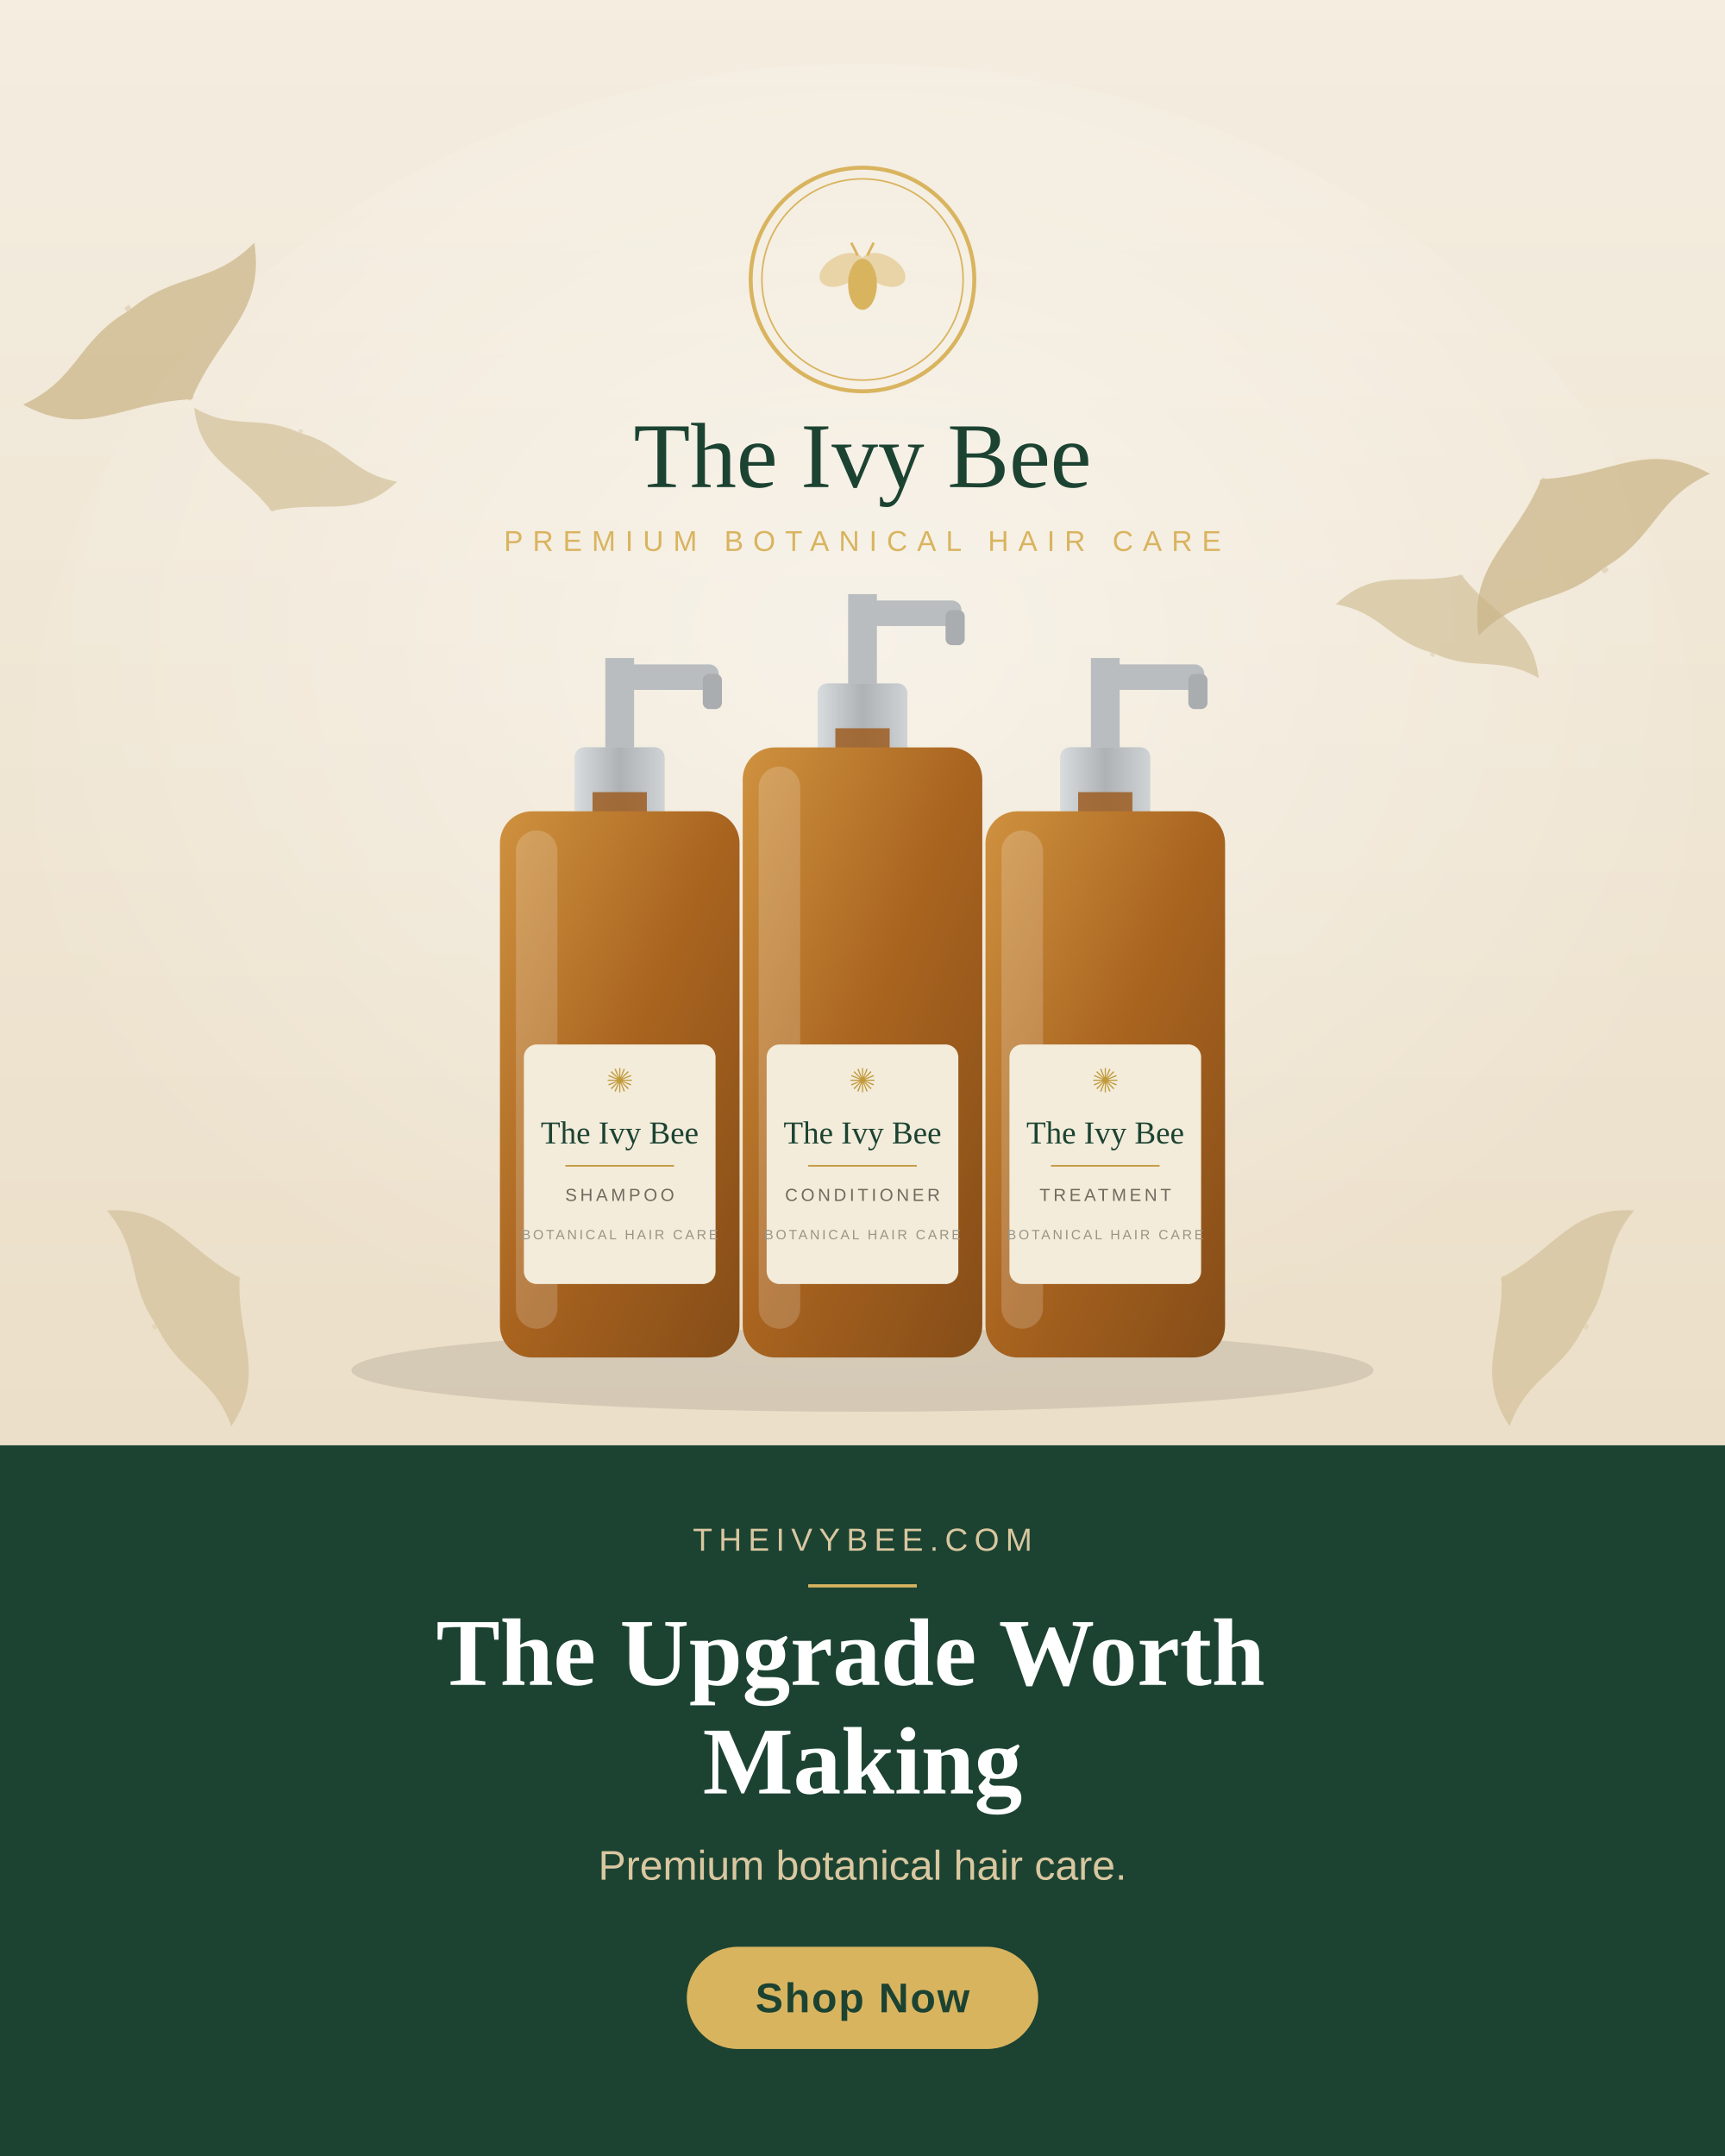
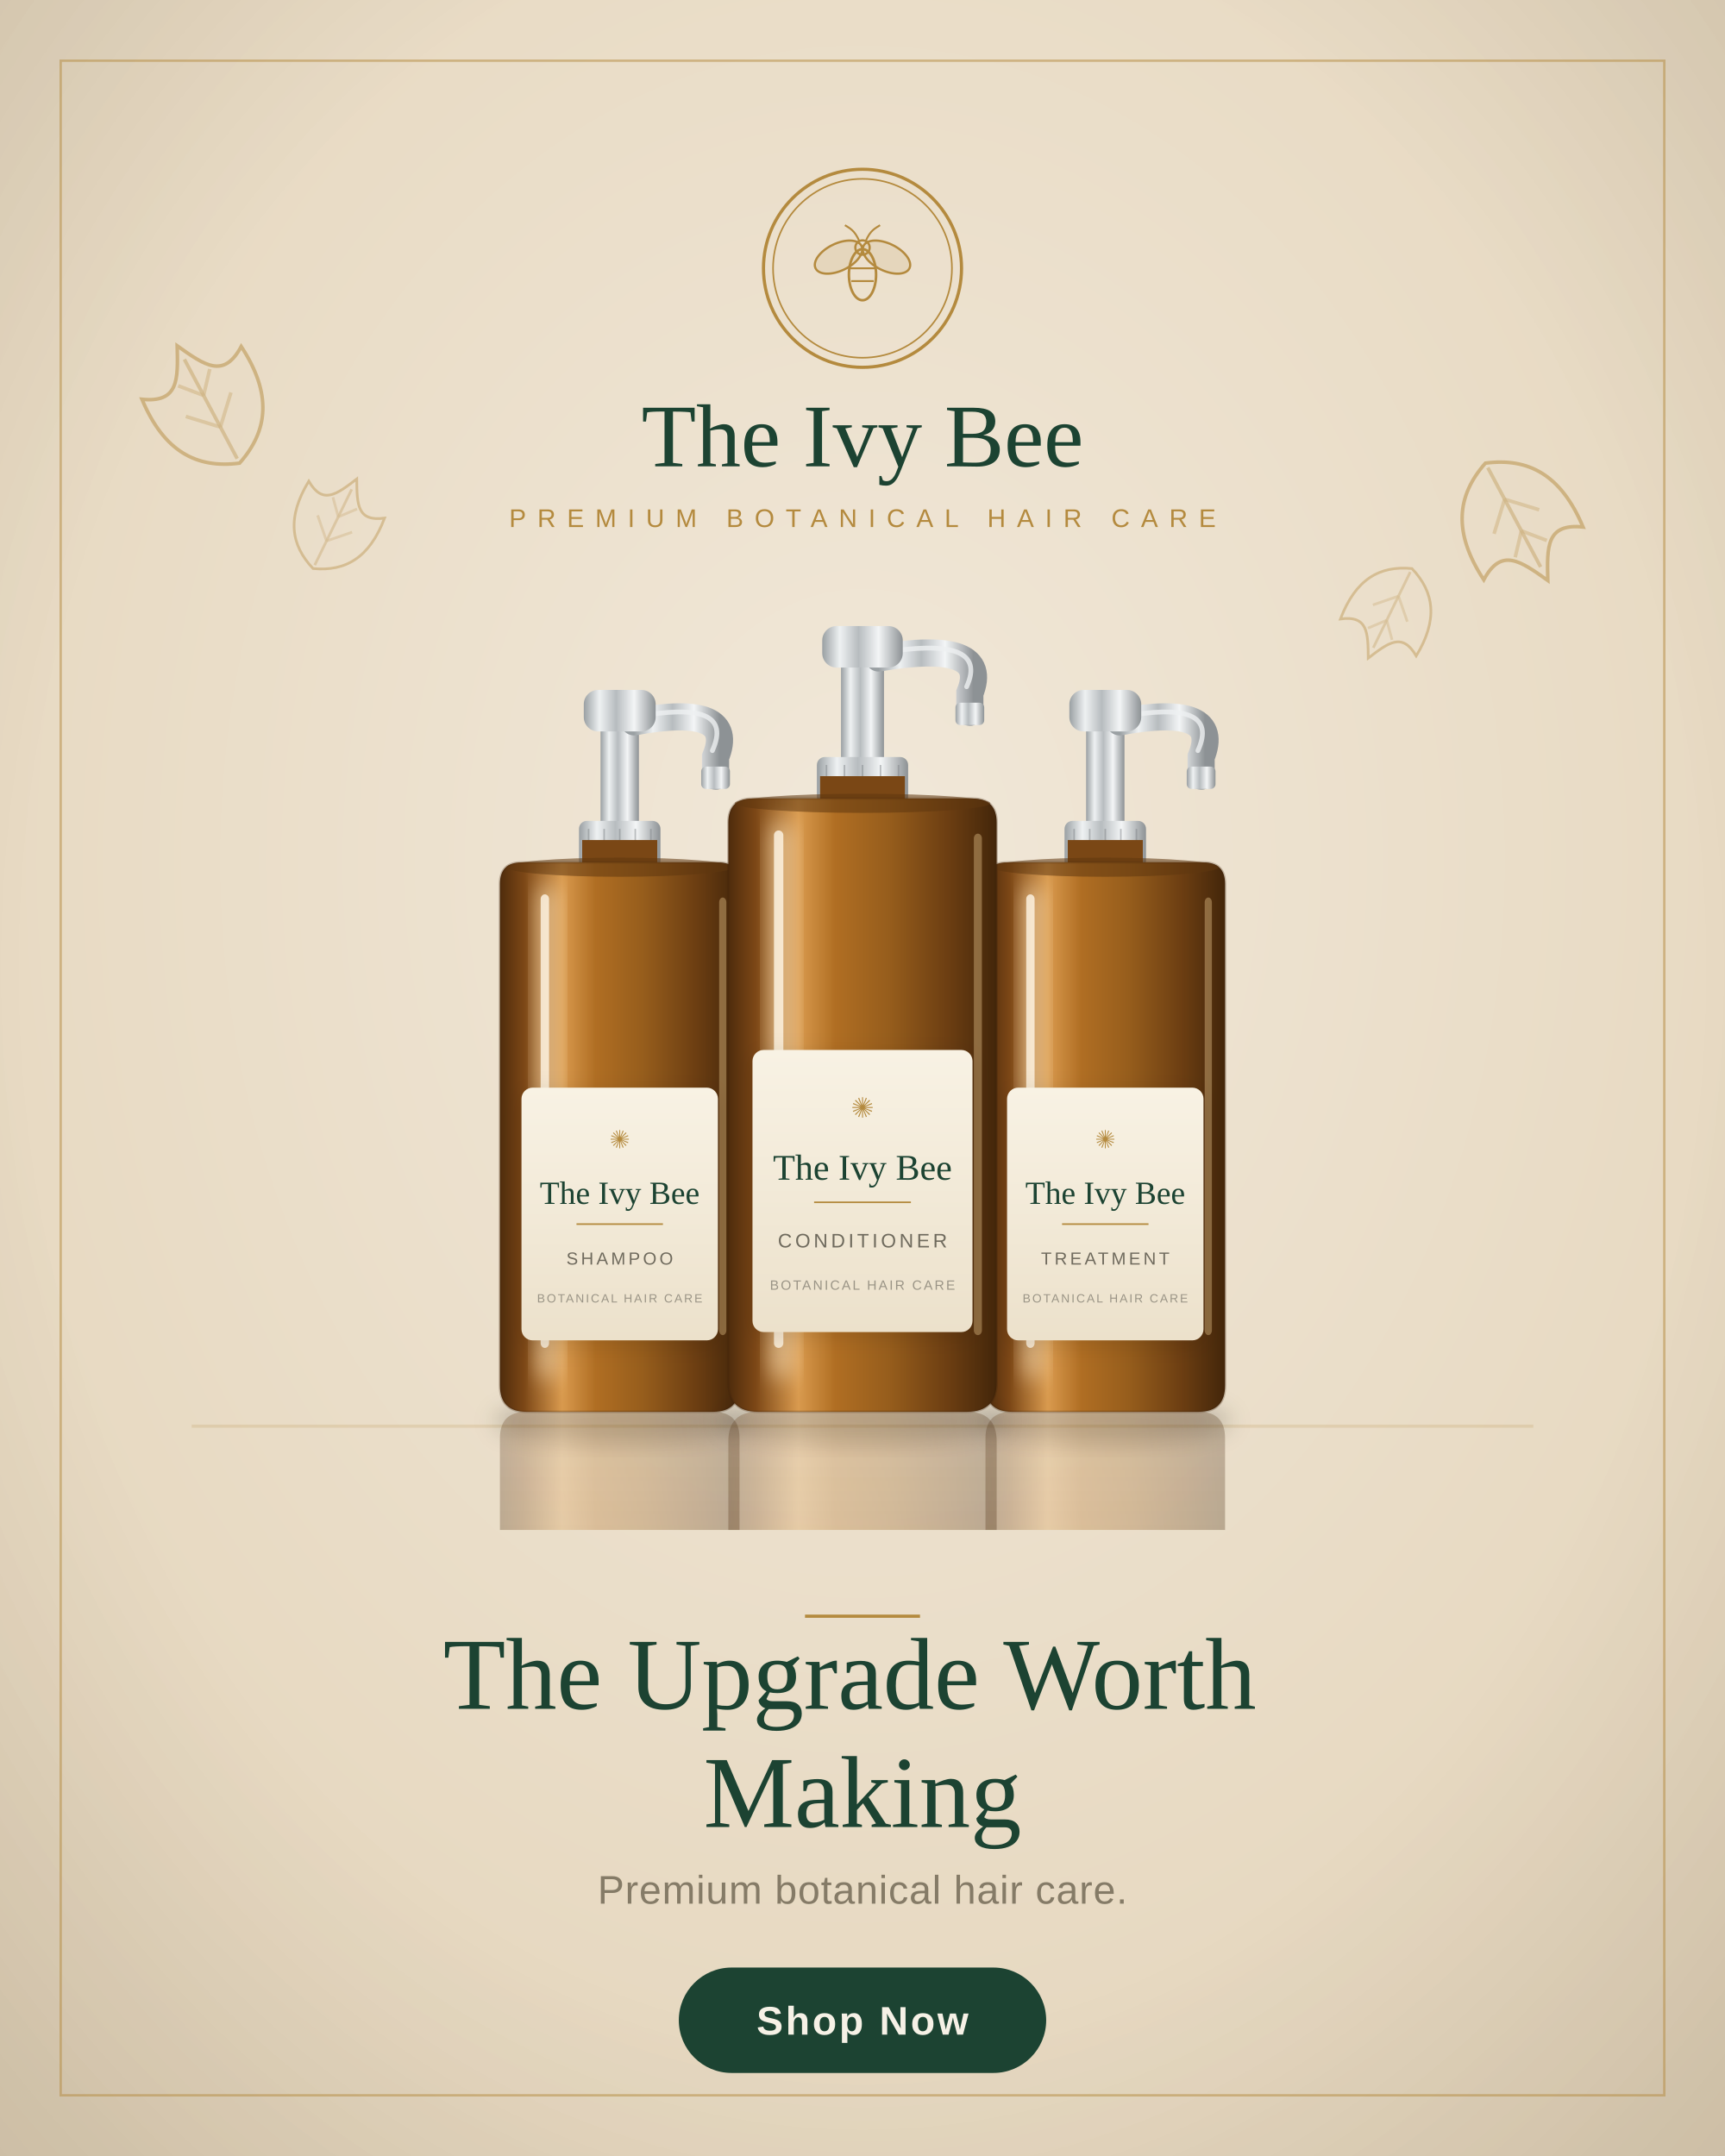
<svg xmlns="http://www.w3.org/2000/svg" viewBox="0 0 1080 1350" width="1080" height="1350" role="img" aria-label="The Upgrade Worth Making">
  <defs>
-     <linearGradient id="bgGrad" x1="0" y1="0" x2="0" y2="1">
-       <stop offset="0" stop-color="#f4ede0" />
-       <stop offset="1" stop-color="#e7d8bd" />
+     <radialGradient id="bgGrad" cx="0.5" cy="0.40" r="0.75">
+       <stop offset="0" stop-color="#f1e8d9" />
+       <stop offset="1" stop-color="#e3d3b8" />
+     </radialGradient>
+     <linearGradient id="amber" x1="0" y1="0" x2="1" y2="0">
+       <stop offset="0" stop-color="#4f2c0c" />
+       <stop offset="0.10" stop-color="#7c4716" />
+       <stop offset="0.26" stop-color="#d99a4e" />
+       <stop offset="0.40" stop-color="#b06e23" />
+       <stop offset="0.60" stop-color="#965d1c" />
+       <stop offset="0.82" stop-color="#6c3e12" />
+       <stop offset="1" stop-color="#43260a" />
    </linearGradient>
-     <linearGradient id="amber" x1="0" y1="0" x2="1" y2="1">
-       <stop offset="0" stop-color="#cf923f" />
-       <stop offset="0.5" stop-color="#a8631f" />
-       <stop offset="1" stop-color="#854d18" />
+     <linearGradient id="chrome" x1="0" y1="0" x2="1" y2="0">
+       <stop offset="0" stop-color="#9aa0a3" />
+       <stop offset="0.22" stop-color="#eef1f2" />
+       <stop offset="0.45" stop-color="#b7bcbf" />
+       <stop offset="0.70" stop-color="#f3f5f6" />
+       <stop offset="1" stop-color="#8d9295" />
    </linearGradient>
-     <linearGradient id="metal" x1="0" y1="0" x2="1" y2="0">
-       <stop offset="0" stop-color="#d8dcde" />
-       <stop offset="0.5" stop-color="#aeb2b4" />
-       <stop offset="1" stop-color="#cfd3d5" />
+     <linearGradient id="label" x1="0" y1="0" x2="0" y2="1">
+       <stop offset="0" stop-color="#f8f2e4" />
+       <stop offset="1" stop-color="#ece1cb" />
    </linearGradient>
-     <radialGradient id="glow" cx="0.5" cy="0.42" r="0.55">
-       <stop offset="0" stop-color="#ffffff" stop-opacity="0.45" />
-       <stop offset="1" stop-color="#ffffff" stop-opacity="0" />
+     <linearGradient id="reflFade" x1="0" y1="0" x2="0" y2="1">
+       <stop offset="0" stop-color="#ffffff" />
+       <stop offset="1" stop-color="#000000" />
+     </linearGradient>
+     <mask id="reflMask">
+       <rect x="0" y="810" width="1080" height="540" fill="url(#reflFade)" />
+     </mask>
+     <filter id="soft" x="-30%" y="-30%" width="160%" height="160%">
+       <feGaussianBlur stdDeviation="7" />
+     </filter>
+     <radialGradient id="vign" cx="0.5" cy="0.45" r="0.75">
+       <stop offset="0.65" stop-color="#000000" stop-opacity="0" />
+       <stop offset="1" stop-color="#000000" stop-opacity="0.1" />
    </radialGradient>
  </defs>
  <rect width="1080" height="1350" fill="url(#bgGrad)" />
-   <ellipse cx="540" cy="470" rx="520" ry="430" fill="url(#glow)" />
-   <g transform="translate(120 250) rotate(-35) scale(1.7)" opacity="0.7">
-     <path d="M0 0 C 22 -14 40 -10 52 -34 C 30 -30 22 -42 0 -40 C -22 -42 -30 -30 -52 -34 C -40 -10 -22 -14 0 0 Z" fill="#c9b485" />
-     <path d="M0 0 L0 -38" stroke="#c9b485" stroke-width="2" opacity="0.5" transform="scale(1.1)" />
+   <rect width="1080" height="1350" fill="url(#vign)" />
+   <rect x="38" y="38" width="1004" height="1274" fill="none" stroke="#b48a3e" stroke-width="1.5" opacity="0.5" />
+   <g transform="translate(150 290) rotate(-28) scale(1.6)" opacity="0.5" fill="none" stroke="#b48a3e" stroke-width="1.4">
+     <path d="M0 0 C 16 -6 24 -18 22 -40 C 10 -32 6 -40 0 -52 C -6 -40 -10 -32 -22 -40 C -24 -18 -16 -6 0 0 Z" />
+     <path d="M0 -2 L0 -46" opacity="0.7" />
+     <path d="M0 -16 L10 -26 M0 -16 L-10 -26 M0 -30 L7 -38 M0 -30 L-7 -38" opacity="0.55" />
  </g>
-   <g transform="translate(170 320) rotate(20) scale(1.3)" opacity="0.55">
-     <path d="M0 0 C 22 -14 40 -10 52 -34 C 30 -30 22 -42 0 -40 C -22 -42 -30 -30 -52 -34 C -40 -10 -22 -14 0 0 Z" fill="#c9b485" />
-     <path d="M0 0 L0 -38" stroke="#c9b485" stroke-width="2" opacity="0.5" transform="scale(1.1)" />
+   <g transform="translate(196 356) rotate(26) scale(1.2)" opacity="0.4" fill="none" stroke="#b48a3e" stroke-width="1.4">
+     <path d="M0 0 C 16 -6 24 -18 22 -40 C 10 -32 6 -40 0 -52 C -6 -40 -10 -32 -22 -40 C -24 -18 -16 -6 0 0 Z" />
+     <path d="M0 -2 L0 -46" opacity="0.7" />
+     <path d="M0 -16 L10 -26 M0 -16 L-10 -26 M0 -30 L7 -38 M0 -30 L-7 -38" opacity="0.55" />
  </g>
-   <g transform="translate(965 300) rotate(145) scale(1.7)" opacity="0.7">
-     <path d="M0 0 C 22 -14 40 -10 52 -34 C 30 -30 22 -42 0 -40 C -22 -42 -30 -30 -52 -34 C -40 -10 -22 -14 0 0 Z" fill="#c9b485" />
-     <path d="M0 0 L0 -38" stroke="#c9b485" stroke-width="2" opacity="0.5" transform="scale(1.1)" />
+   <g transform="translate(930 290) rotate(152) scale(1.6)" opacity="0.5" fill="none" stroke="#b48a3e" stroke-width="1.4">
+     <path d="M0 0 C 16 -6 24 -18 22 -40 C 10 -32 6 -40 0 -52 C -6 -40 -10 -32 -22 -40 C -24 -18 -16 -6 0 0 Z" />
+     <path d="M0 -2 L0 -46" opacity="0.7" />
+     <path d="M0 -16 L10 -26 M0 -16 L-10 -26 M0 -30 L7 -38 M0 -30 L-7 -38" opacity="0.55" />
  </g>
-   <g transform="translate(915 360) rotate(200) scale(1.3)" opacity="0.55">
-     <path d="M0 0 C 22 -14 40 -10 52 -34 C 30 -30 22 -42 0 -40 C -22 -42 -30 -30 -52 -34 C -40 -10 -22 -14 0 0 Z" fill="#c9b485" />
-     <path d="M0 0 L0 -38" stroke="#c9b485" stroke-width="2" opacity="0.5" transform="scale(1.1)" />
+   <g transform="translate(884 356) rotate(206) scale(1.2)" opacity="0.4" fill="none" stroke="#b48a3e" stroke-width="1.4">
+     <path d="M0 0 C 16 -6 24 -18 22 -40 C 10 -32 6 -40 0 -52 C -6 -40 -10 -32 -22 -40 C -24 -18 -16 -6 0 0 Z" />
+     <path d="M0 -2 L0 -46" opacity="0.7" />
+     <path d="M0 -16 L10 -26 M0 -16 L-10 -26 M0 -30 L7 -38 M0 -30 L-7 -38" opacity="0.55" />
  </g>
-   <g transform="translate(150 800) rotate(-120) scale(1.5)" opacity="0.5">
-     <path d="M0 0 C 22 -14 40 -10 52 -34 C 30 -30 22 -42 0 -40 C -22 -42 -30 -30 -52 -34 C -40 -10 -22 -14 0 0 Z" fill="#c9b485" />
-     <path d="M0 0 L0 -38" stroke="#c9b485" stroke-width="2" opacity="0.5" transform="scale(1.1)" />
+   <g fill="none" stroke="#b48a3e">
+     <circle cx="540" cy="168" r="62" stroke-width="2" />
+     <circle cx="540" cy="168" r="56" stroke-width="1" />
+     <g transform="translate(540 168)">
+       <ellipse cx="-15" cy="-7" rx="16" ry="8.5" stroke-width="1.4" fill="#b48a3e" fill-opacity="0.12" transform="rotate(-26 -15 -7)" />
+       <ellipse cx="15" cy="-7" rx="16" ry="8.5" stroke-width="1.4" fill="#b48a3e" fill-opacity="0.12" transform="rotate(26 15 -7)" />
+       <ellipse cx="0" cy="4" rx="8.5" ry="16" stroke-width="1.6" />
+       <circle cx="0" cy="-13" r="4.5" stroke-width="1.4" />
+       <line x1="-8" y1="0" x2="8" y2="0" stroke-width="1.2" />
+       <line x1="-7" y1="8" x2="7" y2="8" stroke-width="1.2" />
+       <path d="M-2 -17 C -5 -24 -8 -25 -11 -27" stroke-width="1.2" />
+       <path d="M2 -17 C 5 -24 8 -25 11 -27" stroke-width="1.2" />
+     </g>
  </g>
-   <g transform="translate(940 800) rotate(120) scale(1.5)" opacity="0.5">
-     <path d="M0 0 C 22 -14 40 -10 52 -34 C 30 -30 22 -42 0 -40 C -22 -42 -30 -30 -52 -34 C -40 -10 -22 -14 0 0 Z" fill="#c9b485" />
-     <path d="M0 0 L0 -38" stroke="#c9b485" stroke-width="2" opacity="0.5" transform="scale(1.1)" />
+   <text x="540" y="292" text-anchor="middle" font-family="Georgia, 'Times New Roman', serif" font-size="56" fill="#1c4332">The Ivy Bee</text>
+   <text x="540" y="330" text-anchor="middle" font-family="Arial, sans-serif" font-size="16" letter-spacing="7" fill="#b48a3e">PREMIUM BOTANICAL HAIR CARE</text>
+   <rect x="120" y="892" width="840" height="2" fill="#b48a3e" opacity="0.18" />
+   <g>
+     <ellipse cx="388" cy="890" rx="78.75" ry="14" fill="#000000" opacity="0.20" filter="url(#soft)" />
+     <g transform="translate(0 1768) scale(1 -1)" opacity="0.30" mask="url(#reflMask)">
+       <path d="M 313 553.5     Q 313 540 326.5 540     L 449.5 540     Q 463 540 463 553.5     L 463 867.5     Q 463 884 446.5 884     L 329.5 884     Q 313 884 313 867.5 Z" fill="url(#amber)" />
+     </g>
+     <g>
+       <rect x="376" y="444" width="24" height="74" fill="url(#chrome)" />
+       <path d="M 397 452 Q 462 440 448 474 L 448 486" fill="none" stroke="url(#chrome)" stroke-width="17" stroke-linecap="round" />
+       <path d="M 397 449 Q 461 437 446 470" fill="none" stroke="#eef0f1" stroke-width="3" stroke-linecap="round" opacity="0.8" />
+       <rect x="439" y="480" width="18" height="14" rx="3" fill="url(#chrome)" />
+       <rect x="365.5" y="432" width="45" height="26" rx="9" fill="url(#chrome)" />
+       <rect x="362.5" y="514" width="51" height="30" rx="5" fill="url(#chrome)" />
+       <line x1="368.5" y1="519" x2="368.5" y2="539" stroke="#7f8487" stroke-width="1" opacity="0.5" />
+       <line x1="378.25" y1="519" x2="378.25" y2="539" stroke="#7f8487" stroke-width="1" opacity="0.5" />
+       <line x1="388" y1="519" x2="388" y2="539" stroke="#7f8487" stroke-width="1" opacity="0.5" />
+       <line x1="397.75" y1="519" x2="397.75" y2="539" stroke="#7f8487" stroke-width="1" opacity="0.5" />
+       <line x1="407.5" y1="519" x2="407.5" y2="539" stroke="#7f8487" stroke-width="1" opacity="0.5" />
+     </g>
+     <rect x="364.5" y="526" width="47" height="20" fill="#7a4715" />
+     <path d="M 313 553.5     Q 313 540 326.5 540     L 449.5 540     Q 463 540 463 553.5     L 463 867.5     Q 463 884 446.5 884     L 329.5 884     Q 313 884 313 867.5 Z" fill="url(#amber)" />
+     <path d="M 313 553.5     Q 313 540 326.5 540     L 449.5 540     Q 463 540 463 553.5     L 463 867.5     Q 463 884 446.5 884     L 329.5 884     Q 313 884 313 867.5 Z" fill="none" stroke="#3f2208" stroke-opacity="0.25" stroke-width="1.5" />
+     <ellipse cx="388" cy="543" rx="71" ry="6" fill="#5e360f" opacity="0.55" />
+     <rect x="335.5" y="554" width="15" height="310" rx="7.5" fill="#ffe9c4" opacity="0.55" filter="url(#soft)" />
+     <rect x="338.5" y="560" width="5.25" height="284" rx="3" fill="#fff6e6" opacity="0.8" />
+     <rect x="450.25" y="562" width="4.5" height="274" rx="3" fill="#ffdca0" opacity="0.35" />
+     <rect x="326.5" y="684.04" width="123" height="158.24" rx="7" fill="#000000" opacity="0.12" filter="url(#soft)" />
+     <rect x="326.5" y="681.04" width="123" height="158.24" rx="7" fill="url(#label)" />
+     <text x="388" y="719.018" text-anchor="middle" font-family="Georgia, 'Times New Roman', serif" font-size="16.5" fill="#b48a3e">✺</text>
+     <text x="388" y="753.83" text-anchor="middle" font-family="Georgia, 'Times New Roman', serif" font-size="20.25" fill="#1c4332">The Ivy Bee</text>
+     <line x1="360.94" y1="766.49" x2="415.06" y2="766.49" stroke="#b48a3e" stroke-width="1" />
+     <text x="388" y="791.808" text-anchor="middle" font-family="Arial, sans-serif" font-size="10.95" letter-spacing="1.8" fill="#6f6a5d">SHAMPOO</text>
+     <text x="388" y="815.544" text-anchor="middle" font-family="Arial, sans-serif" font-size="7.5" letter-spacing="1.05" fill="#9a9486">BOTANICAL HAIR CARE</text>
  </g>
  <g>
-     <circle cx="540" cy="175" r="70" fill="none" stroke="#d9b45f" stroke-width="2.5" />
-     <circle cx="540" cy="175" r="63" fill="none" stroke="#d9b45f" stroke-width="1" />
-     <g transform="translate(540 175)">
-       <ellipse cx="-13" cy="-6" rx="15" ry="9" fill="#d9b45f" opacity="0.45" transform="rotate(-28 -13 -6)" />
-       <ellipse cx="13" cy="-6" rx="15" ry="9" fill="#d9b45f" opacity="0.45" transform="rotate(28 13 -6)" />
-       <ellipse cx="0" cy="3" rx="9" ry="16" fill="#d9b45f" />
-       <line x1="-9" y1="-1" x2="9" y2="-1" stroke="#d9b45f" stroke-width="1.4" opacity="0.6" />
-       <line x1="-8" y1="6" x2="8" y2="6" stroke="#d9b45f" stroke-width="1.4" opacity="0.6" />
-       <line x1="-3" y1="-15" x2="-7" y2="-23" stroke="#d9b45f" stroke-width="1.6" />
-       <line x1="3" y1="-15" x2="7" y2="-23" stroke="#d9b45f" stroke-width="1.6" />
+     <ellipse cx="692" cy="890" rx="78.75" ry="14" fill="#000000" opacity="0.20" filter="url(#soft)" />
+     <g transform="translate(0 1768) scale(1 -1)" opacity="0.30" mask="url(#reflMask)">
+       <path d="M 617 553.5     Q 617 540 630.5 540     L 753.5 540     Q 767 540 767 553.5     L 767 867.5     Q 767 884 750.5 884     L 633.5 884     Q 617 884 617 867.5 Z" fill="url(#amber)" />
    </g>
-   </g>
-   <text x="540" y="305" text-anchor="middle" font-family="Georgia, 'Times New Roman', serif" font-size="58" fill="#1c4332">The Ivy Bee</text>
-   <text x="540" y="345" text-anchor="middle" font-family="Arial, sans-serif" font-size="18" letter-spacing="6" fill="#d9b45f">PREMIUM BOTANICAL HAIR CARE</text>
-   <ellipse cx="540" cy="858" rx="320" ry="26" fill="#000000" opacity="0.10" />
-   <g>
-     <rect x="379" y="412" width="18" height="60" fill="#b9bdbf" />
-     <rect x="360" y="468" width="56" height="46" rx="6" fill="#c7cbcd" />
-     <rect x="360" y="468" width="56" height="46" rx="6" fill="url(#metal)" />
-     <rect x="392" y="416" width="58" height="16" rx="6" fill="#b9bdbf" />
-     <rect x="440" y="422" width="12" height="22" rx="4" fill="#a9adaf" />
-     <rect x="371" y="496" width="34" height="22" fill="#9c5d22" opacity="0.85" />
-     <rect x="313" y="508" width="150" height="342" rx="20" fill="url(#amber)" />
-     <rect x="323" y="520" width="26" height="312" rx="13" fill="#ffffff" opacity="0.18" />
-     <rect x="328" y="654" width="120" height="150" rx="8" fill="#f3ecdb" />
-     <text x="388" y="684" text-anchor="middle" font-family="Georgia, 'Times New Roman', serif" font-size="22" fill="#c19a3b">✺</text>
-     <text x="388" y="716" text-anchor="middle" font-family="Georgia, 'Times New Roman', serif" font-size="20" fill="#1c4332">The Ivy Bee</text>
-     <line x1="354" y1="730" x2="422" y2="730" stroke="#c19a3b" stroke-width="1" />
-     <text x="388" y="752" text-anchor="middle" font-family="Arial, sans-serif" font-size="11" letter-spacing="2" fill="#6f6a5d">SHAMPOO</text>
-     <text x="388" y="776" text-anchor="middle" font-family="Arial, sans-serif" font-size="8.5" letter-spacing="1.5" fill="#9a9486">BOTANICAL HAIR CARE</text>
+     <g>
+       <rect x="680" y="444" width="24" height="74" fill="url(#chrome)" />
+       <path d="M 701 452 Q 766 440 752 474 L 752 486" fill="none" stroke="url(#chrome)" stroke-width="17" stroke-linecap="round" />
+       <path d="M 701 449 Q 765 437 750 470" fill="none" stroke="#eef0f1" stroke-width="3" stroke-linecap="round" opacity="0.8" />
+       <rect x="743" y="480" width="18" height="14" rx="3" fill="url(#chrome)" />
+       <rect x="669.5" y="432" width="45" height="26" rx="9" fill="url(#chrome)" />
+       <rect x="666.5" y="514" width="51" height="30" rx="5" fill="url(#chrome)" />
+       <line x1="672.5" y1="519" x2="672.5" y2="539" stroke="#7f8487" stroke-width="1" opacity="0.5" />
+       <line x1="682.25" y1="519" x2="682.25" y2="539" stroke="#7f8487" stroke-width="1" opacity="0.5" />
+       <line x1="692" y1="519" x2="692" y2="539" stroke="#7f8487" stroke-width="1" opacity="0.5" />
+       <line x1="701.75" y1="519" x2="701.75" y2="539" stroke="#7f8487" stroke-width="1" opacity="0.5" />
+       <line x1="711.5" y1="519" x2="711.5" y2="539" stroke="#7f8487" stroke-width="1" opacity="0.5" />
+     </g>
+     <rect x="668.5" y="526" width="47" height="20" fill="#7a4715" />
+     <path d="M 617 553.5     Q 617 540 630.5 540     L 753.5 540     Q 767 540 767 553.5     L 767 867.5     Q 767 884 750.5 884     L 633.5 884     Q 617 884 617 867.5 Z" fill="url(#amber)" />
+     <path d="M 617 553.5     Q 617 540 630.5 540     L 753.5 540     Q 767 540 767 553.5     L 767 867.5     Q 767 884 750.5 884     L 633.5 884     Q 617 884 617 867.5 Z" fill="none" stroke="#3f2208" stroke-opacity="0.25" stroke-width="1.5" />
+     <ellipse cx="692" cy="543" rx="71" ry="6" fill="#5e360f" opacity="0.55" />
+     <rect x="639.5" y="554" width="15" height="310" rx="7.5" fill="#ffe9c4" opacity="0.55" filter="url(#soft)" />
+     <rect x="642.5" y="560" width="5.25" height="284" rx="3" fill="#fff6e6" opacity="0.8" />
+     <rect x="754.25" y="562" width="4.5" height="274" rx="3" fill="#ffdca0" opacity="0.35" />
+     <rect x="630.5" y="684.04" width="123" height="158.24" rx="7" fill="#000000" opacity="0.12" filter="url(#soft)" />
+     <rect x="630.5" y="681.04" width="123" height="158.24" rx="7" fill="url(#label)" />
+     <text x="692" y="719.018" text-anchor="middle" font-family="Georgia, 'Times New Roman', serif" font-size="16.5" fill="#b48a3e">✺</text>
+     <text x="692" y="753.83" text-anchor="middle" font-family="Georgia, 'Times New Roman', serif" font-size="20.25" fill="#1c4332">The Ivy Bee</text>
+     <line x1="664.94" y1="766.49" x2="719.06" y2="766.49" stroke="#b48a3e" stroke-width="1" />
+     <text x="692" y="791.808" text-anchor="middle" font-family="Arial, sans-serif" font-size="10.95" letter-spacing="1.8" fill="#6f6a5d">TREATMENT</text>
+     <text x="692" y="815.544" text-anchor="middle" font-family="Arial, sans-serif" font-size="7.5" letter-spacing="1.05" fill="#9a9486">BOTANICAL HAIR CARE</text>
  </g>
  <g>
-     <rect x="683" y="412" width="18" height="60" fill="#b9bdbf" />
-     <rect x="664" y="468" width="56" height="46" rx="6" fill="#c7cbcd" />
-     <rect x="664" y="468" width="56" height="46" rx="6" fill="url(#metal)" />
-     <rect x="696" y="416" width="58" height="16" rx="6" fill="#b9bdbf" />
-     <rect x="744" y="422" width="12" height="22" rx="4" fill="#a9adaf" />
-     <rect x="675" y="496" width="34" height="22" fill="#9c5d22" opacity="0.85" />
-     <rect x="617" y="508" width="150" height="342" rx="20" fill="url(#amber)" />
-     <rect x="627" y="520" width="26" height="312" rx="13" fill="#ffffff" opacity="0.18" />
-     <rect x="632" y="654" width="120" height="150" rx="8" fill="#f3ecdb" />
-     <text x="692" y="684" text-anchor="middle" font-family="Georgia, 'Times New Roman', serif" font-size="22" fill="#c19a3b">✺</text>
-     <text x="692" y="716" text-anchor="middle" font-family="Georgia, 'Times New Roman', serif" font-size="20" fill="#1c4332">The Ivy Bee</text>
-     <line x1="658" y1="730" x2="726" y2="730" stroke="#c19a3b" stroke-width="1" />
-     <text x="692" y="752" text-anchor="middle" font-family="Arial, sans-serif" font-size="11" letter-spacing="2" fill="#6f6a5d">TREATMENT</text>
-     <text x="692" y="776" text-anchor="middle" font-family="Arial, sans-serif" font-size="8.5" letter-spacing="1.5" fill="#9a9486">BOTANICAL HAIR CARE</text>
+     <ellipse cx="540" cy="890" rx="88.2" ry="14" fill="#000000" opacity="0.20" filter="url(#soft)" />
+     <g transform="translate(0 1768) scale(1 -1)" opacity="0.30" mask="url(#reflMask)">
+       <path d="M 456 515.12     Q 456 500 471.12 500     L 608.88 500     Q 624 500 624 515.12     L 624 865.52     Q 624 884 605.52 884     L 474.48 884     Q 456 884 456 865.52 Z" fill="url(#amber)" />
+     </g>
+     <g>
+       <rect x="526.56" y="404" width="26.88" height="74" fill="url(#chrome)" />
+       <path d="M 550.08 412 Q 621.2 400 607.2 434 L 607.2 446" fill="none" stroke="url(#chrome)" stroke-width="17" stroke-linecap="round" />
+       <path d="M 550.08 409 Q 620.2 397 605.2 430" fill="none" stroke="#eef0f1" stroke-width="3" stroke-linecap="round" opacity="0.8" />
+       <rect x="598.2" y="440" width="18" height="14" rx="3" fill="url(#chrome)" />
+       <rect x="514.8" y="392" width="50.4" height="26" rx="9" fill="url(#chrome)" />
+       <rect x="511.44" y="474" width="57.12" height="30" rx="5" fill="url(#chrome)" />
+       <line x1="517.44" y1="479" x2="517.44" y2="499" stroke="#7f8487" stroke-width="1" opacity="0.5" />
+       <line x1="528.72" y1="479" x2="528.72" y2="499" stroke="#7f8487" stroke-width="1" opacity="0.5" />
+       <line x1="540" y1="479" x2="540" y2="499" stroke="#7f8487" stroke-width="1" opacity="0.5" />
+       <line x1="551.28" y1="479" x2="551.28" y2="499" stroke="#7f8487" stroke-width="1" opacity="0.5" />
+       <line x1="562.56" y1="479" x2="562.56" y2="499" stroke="#7f8487" stroke-width="1" opacity="0.5" />
+     </g>
+     <rect x="513.44" y="486" width="53.12" height="20" fill="#7a4715" />
+     <path d="M 456 515.12     Q 456 500 471.12 500     L 608.88 500     Q 624 500 624 515.12     L 624 865.52     Q 624 884 605.52 884     L 474.48 884     Q 456 884 456 865.52 Z" fill="url(#amber)" />
+     <path d="M 456 515.12     Q 456 500 471.12 500     L 608.88 500     Q 624 500 624 515.12     L 624 865.52     Q 624 884 605.52 884     L 474.48 884     Q 456 884 456 865.52 Z" fill="none" stroke="#3f2208" stroke-opacity="0.25" stroke-width="1.5" />
+     <ellipse cx="540" cy="503" rx="80" ry="6" fill="#5e360f" opacity="0.55" />
+     <rect x="481.2" y="514" width="16.8" height="350" rx="8.4" fill="#ffe9c4" opacity="0.55" filter="url(#soft)" />
+     <rect x="484.56" y="520" width="5.88" height="324" rx="3" fill="#fff6e6" opacity="0.8" />
+     <rect x="609.72" y="522" width="5.04" height="314" rx="3" fill="#ffdca0" opacity="0.35" />
+     <rect x="471.12" y="660.44" width="137.76" height="176.64" rx="7" fill="#000000" opacity="0.12" filter="url(#soft)" />
+     <rect x="471.12" y="657.44" width="137.76" height="176.64" rx="7" fill="url(#label)" />
+     <text x="540" y="699.834" text-anchor="middle" font-family="Georgia, 'Times New Roman', serif" font-size="18.48" fill="#b48a3e">✺</text>
+     <text x="540" y="738.694" text-anchor="middle" font-family="Georgia, 'Times New Roman', serif" font-size="22.68" fill="#1c4332">The Ivy Bee</text>
+     <line x1="509.693" y1="752.826" x2="570.307" y2="752.826" stroke="#b48a3e" stroke-width="1" />
+     <text x="540" y="781.088" text-anchor="middle" font-family="Arial, sans-serif" font-size="12.264" letter-spacing="2.016" fill="#6f6a5d">CONDITIONER</text>
+     <text x="540" y="807.584" text-anchor="middle" font-family="Arial, sans-serif" font-size="8.4" letter-spacing="1.176" fill="#9a9486">BOTANICAL HAIR CARE</text>
  </g>
-   <g>
-     <rect x="531" y="372" width="18" height="60" fill="#b9bdbf" />
-     <rect x="512" y="428" width="56" height="46" rx="6" fill="#c7cbcd" />
-     <rect x="512" y="428" width="56" height="46" rx="6" fill="url(#metal)" />
-     <rect x="544" y="376" width="58" height="16" rx="6" fill="#b9bdbf" />
-     <rect x="592" y="382" width="12" height="22" rx="4" fill="#a9adaf" />
-     <rect x="523" y="456" width="34" height="22" fill="#9c5d22" opacity="0.85" />
-     <rect x="465" y="468" width="150" height="382" rx="20" fill="url(#amber)" />
-     <rect x="475" y="480" width="26" height="352" rx="13" fill="#ffffff" opacity="0.18" />
-     <rect x="480" y="654" width="120" height="150" rx="8" fill="#f3ecdb" />
-     <text x="540" y="684" text-anchor="middle" font-family="Georgia, 'Times New Roman', serif" font-size="22" fill="#c19a3b">✺</text>
-     <text x="540" y="716" text-anchor="middle" font-family="Georgia, 'Times New Roman', serif" font-size="20" fill="#1c4332">The Ivy Bee</text>
-     <line x1="506" y1="730" x2="574" y2="730" stroke="#c19a3b" stroke-width="1" />
-     <text x="540" y="752" text-anchor="middle" font-family="Arial, sans-serif" font-size="11" letter-spacing="2" fill="#6f6a5d">CONDITIONER</text>
-     <text x="540" y="776" text-anchor="middle" font-family="Arial, sans-serif" font-size="8.5" letter-spacing="1.5" fill="#9a9486">BOTANICAL HAIR CARE</text>
-   </g>
-   <rect x="0" y="905" width="1080" height="445" fill="#1c4332" />
-   <text x="540" y="971" text-anchor="middle" font-family="Arial, sans-serif" font-size="20" letter-spacing="4" fill="#d9c7a0">THEIVYBEE.COM</text>
-   <line x1="506" y1="993" x2="574" y2="993" stroke="#d9b45f" stroke-width="2" />
-   <text x="540" y="1055" text-anchor="middle" font-family="Georgia, 'Times New Roman', serif" font-size="60" font-weight="bold" fill="#ffffff">
+   <line x1="504" y1="1012" x2="576" y2="1012" stroke="#b48a3e" stroke-width="2" />
+   <text x="540" y="1070" text-anchor="middle" font-family="Georgia, 'Times New Roman', serif" font-size="64" fill="#1c4332">
    <tspan x="540" dy="0">The Upgrade Worth</tspan>
-     <tspan x="540" dy="68">Making</tspan>
+     <tspan x="540" dy="74">Making</tspan>
  </text>
-   <text x="540" y="1177" text-anchor="middle" font-family="Arial, sans-serif" font-size="26" fill="#d9c7a0">
+   <text x="540" y="1192" text-anchor="middle" font-family="Arial, sans-serif" font-size="25" letter-spacing="0.5" fill="#857b67">
    <tspan x="540" dy="0">Premium botanical hair care.</tspan>
  </text>
  <g>
-     <rect x="430" y="1219" width="220" height="64" rx="32" fill="#d9b45f" />
-     <text x="540" y="1260" text-anchor="middle" font-family="Arial, sans-serif" font-size="26" font-weight="bold" letter-spacing="1" fill="#1c4332">Shop Now</text>
+     <rect x="425" y="1232" width="230" height="66" rx="33" fill="#1c4332" />
+     <text x="540" y="1274" text-anchor="middle" font-family="Arial, sans-serif" font-size="25" font-weight="bold" letter-spacing="1.5" fill="#f6f1e6">Shop Now</text>
  </g>
</svg>
